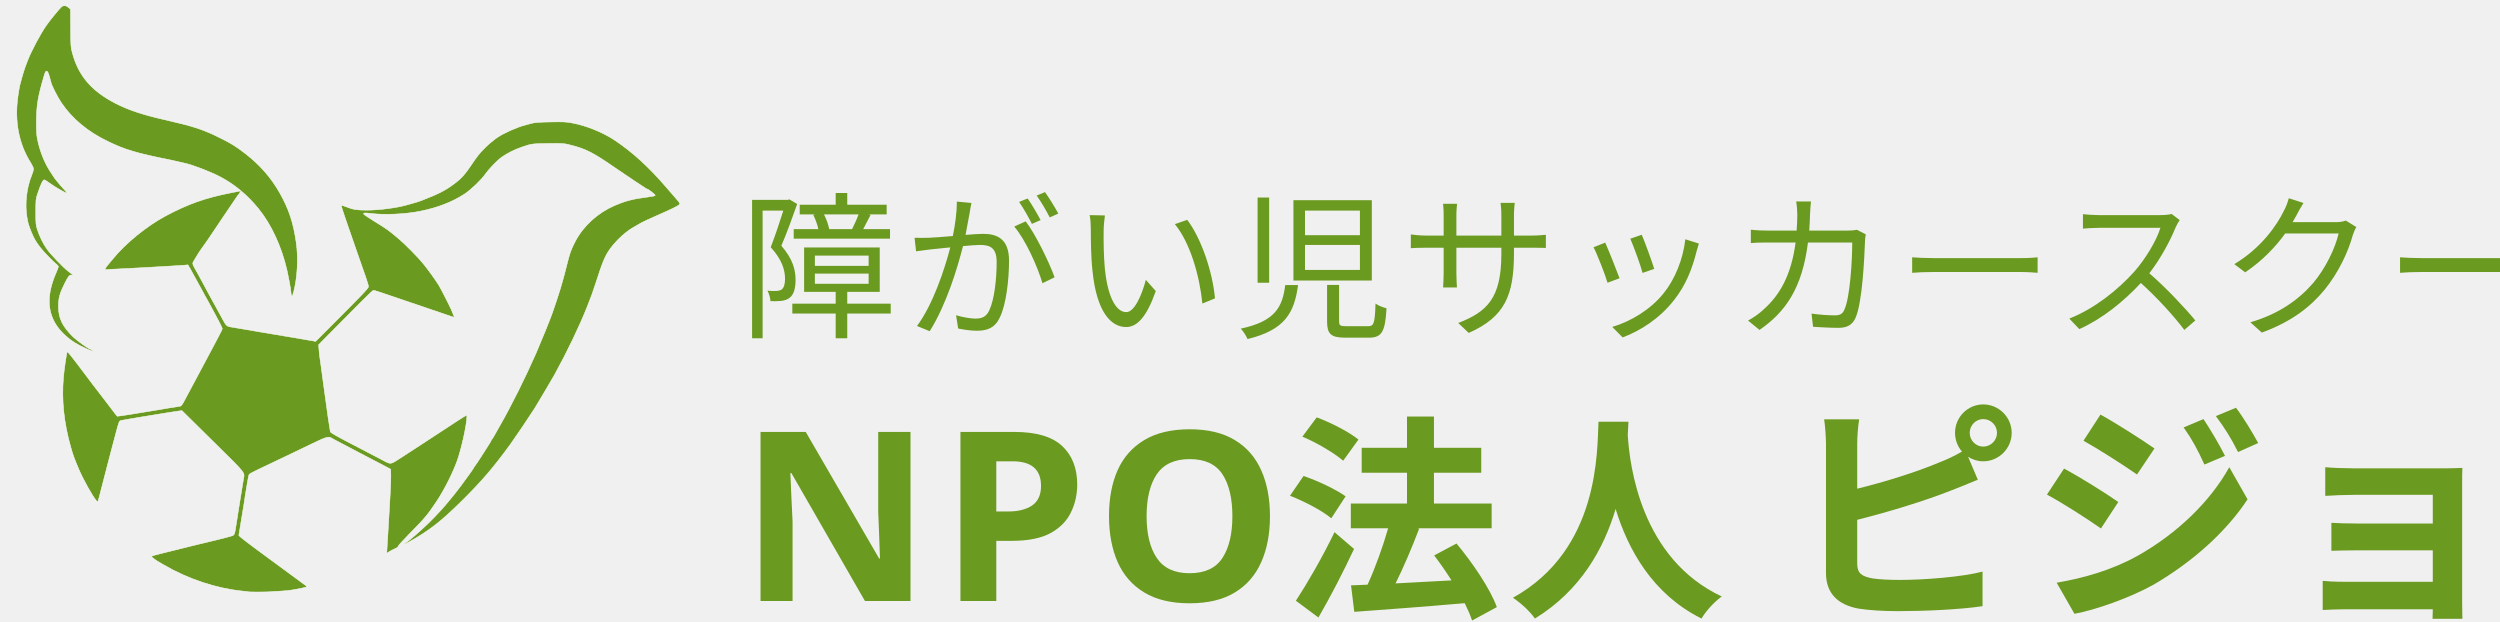
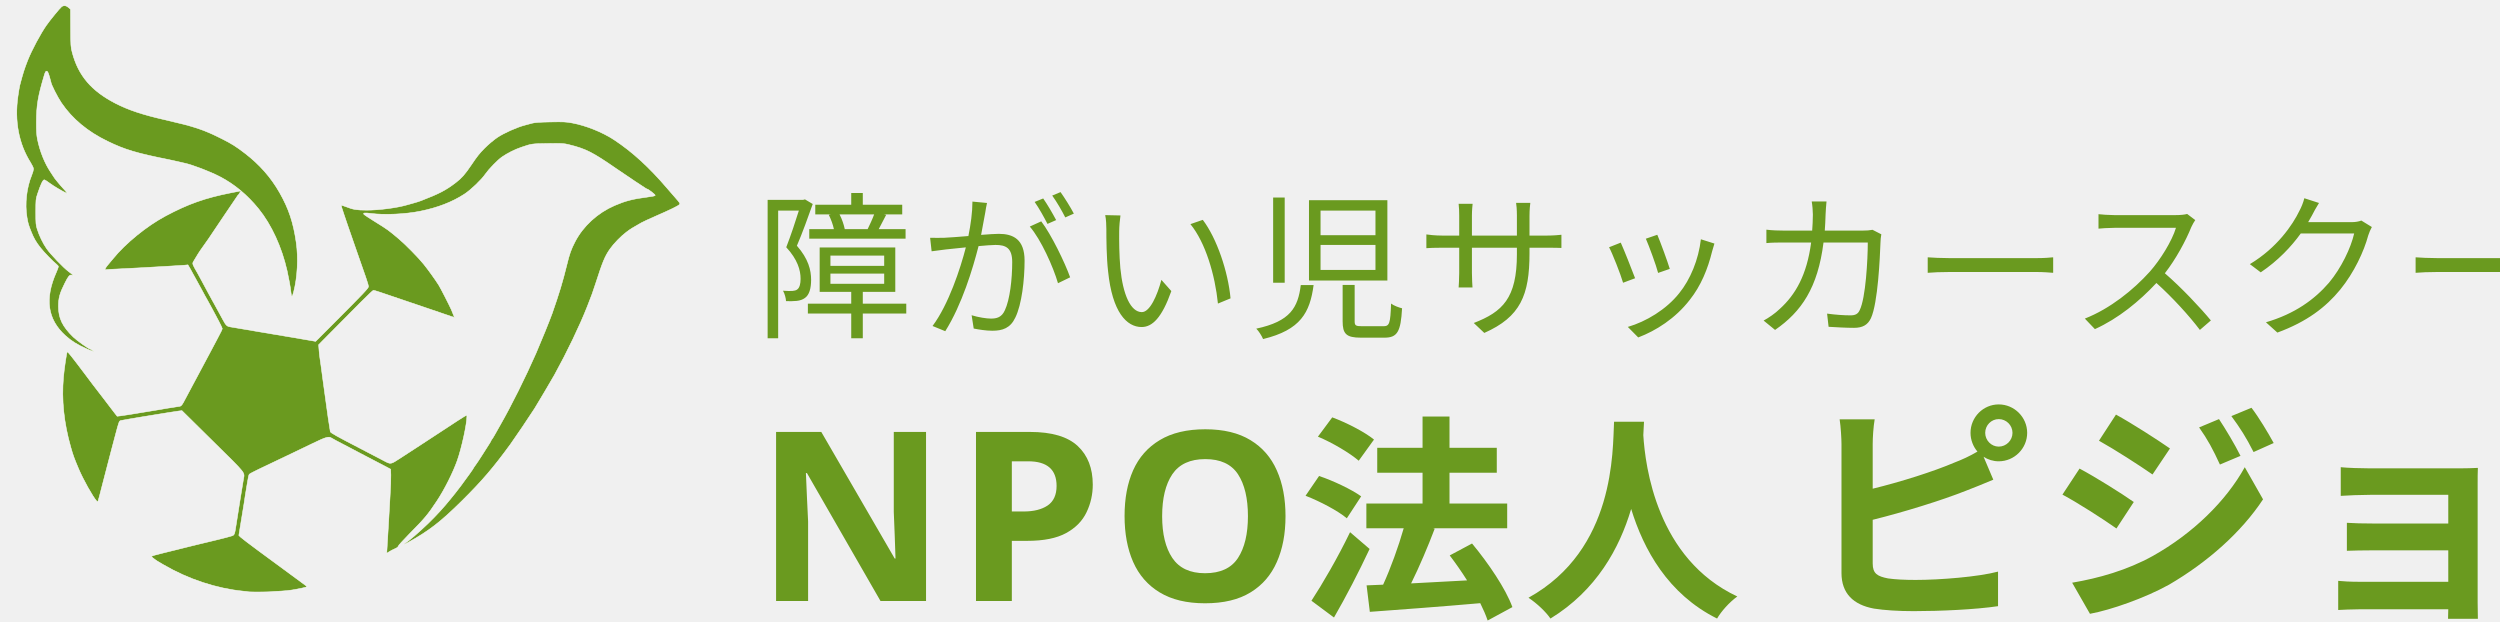
<svg xmlns="http://www.w3.org/2000/svg" width="85.13mm" height="21.153mm" viewBox="0 0 89.386 22.211" version="1.1" id="svg5">
  <defs id="defs2">
    <clipPath id="clip0">
      <rect x="479" y="163" width="650" height="125" id="rect28" />
    </clipPath>
    <clipPath id="clip1">
      <rect x="479" y="163" width="113" height="99" id="rect31" />
    </clipPath>
    <clipPath id="clip2">
      <rect x="479" y="163" width="113" height="99" id="rect34" />
    </clipPath>
    <clipPath id="clip3">
      <rect x="479" y="163" width="113" height="99" id="rect37" />
    </clipPath>
    <clipPath id="clip1-5">
      <rect x="479" y="163" width="113" height="99" id="rect31-2" />
    </clipPath>
    <clipPath id="clip2-4">
      <rect x="479" y="163" width="113" height="99" id="rect34-8" />
    </clipPath>
    <clipPath id="clip3-4">
      <rect x="479" y="163" width="113" height="99" id="rect37-1" />
    </clipPath>
  </defs>
  <g id="layer1" transform="translate(-4.089187,-4.933255)">
    <g clip-path="url(#clip0)" transform="matrix(0.2645833,0,0,0.2645833,-126.9772,-43.15604)" id="g62">
      <g id="g34964">
        <g id="g39807">
          <g id="g76311" transform="translate(2.227386,0.7424621)">
            <g clip-path="url(#clip1)" id="g50" transform="matrix(0.8011016,0,0,0.8011016,110.9094,51.08747)">
              <g clip-path="url(#clip2)" id="g48" transform="matrix(1.004624,0,0,1.004624,-2.219106,-0.7542132)">
                <g clip-path="url(#clip3)" id="g46" transform="matrix(1,0,0,0.9999972,-1.3264852e-4,5.7453792e-4)">
                  <path d="M 80.081,-8.584 C 75.582,-9.03 70.888,-10.595 66.762,-13.025 c -1.129,-0.665 -1.236,-0.731 -1.296,-0.796 -0.028,-0.031 -0.204,-0.163 -0.39,-0.293 -0.186,-0.13 -0.317,-0.271 -0.29,-0.314 0.051,-0.083 0.804,-0.305 1.976,-0.582 0.399,-0.094 1.052,-0.257 1.451,-0.362 0.399,-0.105 1.052,-0.268 1.451,-0.363 0.399,-0.095 1.052,-0.259 1.451,-0.365 0.399,-0.106 1.145,-0.289 1.658,-0.408 0.513,-0.118 1.189,-0.282 1.503,-0.363 0.314,-0.082 0.99,-0.247 1.503,-0.367 0.513,-0.12 1.143,-0.28 1.399,-0.355 0.257,-0.075 0.663,-0.19 0.904,-0.256 0.493,-0.134 0.535,-0.226 0.751,-1.667 0.177,-1.181 0.401,-2.607 0.633,-4.043 0.116,-0.713 0.275,-1.692 0.353,-2.177 0.079,-0.485 0.193,-1.19 0.254,-1.567 0.214,-1.323 0.671,-0.74 -5.061,-6.447 l -5.172,-5.149 -0.503,0.059 c -0.277,0.033 -1.016,0.145 -1.643,0.251 -0.627,0.105 -1.63,0.27 -2.229,0.365 -0.599,0.095 -1.601,0.26 -2.228,0.366 -0.627,0.106 -1.607,0.271 -2.177,0.367 -0.57,0.096 -1.172,0.205 -1.337,0.242 -0.344,0.077 -0.338,0.064 -0.99,2.548 -0.225,0.855 -0.531,2.021 -0.681,2.591 -0.409,1.552 -0.903,3.47 -1.549,6.012 -0.721,2.837 -0.641,2.617 -0.863,2.374 -0.629,-0.689 -2.256,-3.62 -3.009,-5.421 -0.761,-1.821 -0.911,-2.237 -1.292,-3.587 -1.167,-4.136 -1.563,-7.976 -1.22,-11.837 0.129,-1.452 0.518,-4.08 0.623,-4.202 0.036,-0.042 0.34,0.284 0.676,0.726 0.336,0.441 0.81,1.059 1.054,1.372 0.244,0.314 0.821,1.083 1.282,1.71 0.461,0.627 0.998,1.35 1.194,1.607 0.196,0.257 0.928,1.215 1.627,2.131 0.699,0.915 1.365,1.795 1.479,1.954 0.114,0.16 0.387,0.519 0.607,0.8 l 0.399,0.51 0.534,-0.061 c 0.293,-0.034 0.907,-0.125 1.363,-0.203 1.101,-0.188 3.061,-0.512 4.405,-0.727 0.599,-0.096 1.555,-0.26 2.125,-0.364 0.57,-0.104 1.301,-0.219 1.625,-0.255 0.682,-0.076 0.61,0.007 1.535,-1.763 0.358,-0.684 0.813,-1.547 1.013,-1.918 0.2,-0.371 0.595,-1.117 0.879,-1.658 0.284,-0.542 0.691,-1.311 0.905,-1.71 0.214,-0.399 0.67,-1.262 1.014,-1.917 0.343,-0.656 0.871,-1.659 1.172,-2.228 0.754,-1.426 0.926,-1.784 0.926,-1.927 0,-0.111 -1.022,-2.123 -1.68,-3.308 -0.143,-0.257 -0.459,-0.84 -0.703,-1.296 -0.244,-0.456 -0.478,-0.876 -0.519,-0.933 -0.041,-0.057 -0.278,-0.5 -0.526,-0.985 -0.248,-0.485 -0.675,-1.27 -0.947,-1.744 -0.273,-0.475 -0.496,-0.886 -0.496,-0.915 0,-0.028 -0.191,-0.379 -0.425,-0.78 l -0.425,-0.728 -0.533,0.058 c -0.293,0.032 -1.513,0.109 -2.71,0.171 -1.197,0.062 -3.226,0.18 -4.509,0.261 -1.283,0.081 -3.079,0.174 -3.991,0.208 -0.912,0.033 -1.765,0.083 -1.896,0.11 -0.229,0.048 -0.232,0.039 -0.086,-0.239 0.083,-0.158 0.238,-0.381 0.344,-0.495 0.106,-0.114 0.511,-0.604 0.899,-1.088 2.079,-2.595 5.645,-5.521 8.777,-7.202 3.784,-2.031 6.58,-3.027 10.926,-3.891 0.853,-0.17 1.565,-0.308 1.581,-0.308 0.017,0 -0.588,0.91 -1.344,2.022 -0.756,1.112 -1.421,2.103 -1.478,2.203 -0.058,0.099 -0.407,0.624 -0.777,1.165 -0.369,0.542 -0.719,1.066 -0.776,1.165 -0.207,0.356 -1.83,2.729 -2.074,3.033 -0.236,0.294 -1.17,1.779 -1.461,2.324 -0.111,0.208 -0.108,0.312 0.018,0.614 0.083,0.2 0.192,0.414 0.24,0.475 0.049,0.061 0.288,0.485 0.532,0.941 0.244,0.456 0.582,1.086 0.752,1.399 0.17,0.314 0.542,1.013 0.827,1.555 0.285,0.542 0.601,1.125 0.7,1.296 0.1,0.171 0.38,0.683 0.623,1.137 0.243,0.454 0.521,0.969 0.619,1.143 0.098,0.174 0.376,0.689 0.616,1.143 0.531,1 0.685,1.144 1.323,1.234 0.273,0.038 0.846,0.134 1.274,0.213 0.737,0.136 2.118,0.373 4.198,0.719 0.513,0.085 1.492,0.251 2.177,0.369 0.684,0.117 1.641,0.28 2.125,0.36 1.221,0.204 3.383,0.577 3.912,0.675 l 0.439,0.082 3.039,-3.071 c 5.007,-5.06 5.768,-5.871 5.771,-6.151 0.002,-0.217 -0.54,-1.837 -2.127,-6.352 -0.739,-2.101 -1.318,-3.785 -1.391,-4.043 -0.048,-0.171 -0.31,-0.952 -0.582,-1.735 -0.273,-0.784 -0.468,-1.452 -0.434,-1.484 0.032,-0.033 0.355,0.058 0.718,0.202 1.255,0.5 1.803,0.594 3.507,0.599 2.025,0.007 5.099,-0.399 6.738,-0.89 0.257,-0.077 0.77,-0.223 1.14,-0.324 0.371,-0.101 0.884,-0.266 1.14,-0.366 3.061,-1.19 4.122,-1.745 5.805,-3.038 0.995,-0.764 1.552,-1.404 2.628,-3.018 0.94,-1.41 1.318,-1.889 2.203,-2.791 0.578,-0.59 1.549,-1.414 2.113,-1.793 1.094,-0.736 3.182,-1.679 4.509,-2.036 0.343,-0.092 0.903,-0.244 1.244,-0.338 0.466,-0.128 1.238,-0.183 3.075,-0.218 2.187,-0.042 2.58,-0.023 3.628,0.172 2.319,0.435 5.037,1.537 6.995,2.837 2.99,1.986 5.857,4.627 8.795,8.102 0.285,0.337 0.904,1.055 1.374,1.595 0.804,0.923 0.846,0.993 0.687,1.169 -0.212,0.234 -1.526,0.881 -3.926,1.934 -1.027,0.45 -2.106,0.954 -2.399,1.119 -1.435,0.81 -1.803,1.042 -2.499,1.571 -0.919,0.7 -2.097,1.921 -2.724,2.824 -0.862,1.242 -1.21,2.088 -2.435,5.908 -0.465,1.452 -0.576,1.761 -1.365,3.783 -1.248,3.2 -3.335,7.588 -5.45,11.454 -0.384,0.703 -2.87,4.94 -3.313,5.649 -0.734,1.172 -3.33,5.048 -4.037,6.026 -2.838,3.927 -4.717,6.136 -8.06,9.474 -3.548,3.543 -5.5,5.064 -8.999,7.013 -0.356,0.198 -0.647,0.318 -0.647,0.265 0,-0.053 0.105,-0.145 0.233,-0.205 0.414,-0.194 2.269,-1.797 3.743,-3.237 1.426,-1.392 2.664,-2.759 3.853,-4.254 0.34,-0.428 0.665,-0.834 0.722,-0.903 0.231,-0.28 0.341,-0.424 0.894,-1.17 1.009,-1.362 2.164,-2.998 2.164,-3.066 0,-0.036 0.131,-0.236 0.291,-0.443 0.16,-0.208 0.656,-0.961 1.103,-1.673 0.447,-0.713 0.969,-1.54 1.16,-1.838 0.191,-0.298 0.348,-0.575 0.348,-0.614 0,-0.039 0.063,-0.145 0.142,-0.235 0.077,-0.09 0.28,-0.42 0.452,-0.734 0.171,-0.314 0.589,-1.06 0.929,-1.658 1.824,-3.212 4.169,-7.957 5.943,-12.026 0.733,-1.681 2.339,-5.669 2.691,-6.684 1.162,-3.35 1.761,-5.345 2.425,-8.086 0.47,-1.941 0.717,-2.645 1.379,-3.938 1.361,-2.654 3.746,-4.856 6.614,-6.109 1.733,-0.756 3.085,-1.109 5.339,-1.393 1.013,-0.128 1.399,-0.214 1.399,-0.315 0,-0.129 -1.142,-1.023 -1.326,-1.039 -0.045,-0.004 -0.209,-0.093 -0.363,-0.198 -0.154,-0.105 -0.91,-0.607 -1.68,-1.114 -0.769,-0.507 -2.168,-1.46 -3.109,-2.117 -3.97,-2.771 -5.079,-3.337 -7.912,-4.037 -0.842,-0.208 -1.123,-0.223 -3.473,-0.191 -2.694,0.037 -2.691,0.037 -4.423,0.634 -1.12,0.387 -2.241,0.953 -3.213,1.621 -0.713,0.491 -2.221,2.056 -2.788,2.892 -0.641,0.947 -2.416,2.656 -3.483,3.355 -2.049,1.342 -4.456,2.28 -7.359,2.871 -2.485,0.506 -6.008,0.667 -8.189,0.374 -1.12,-0.15 -1.434,-0.095 -1.135,0.199 0.083,0.082 0.85,0.587 1.706,1.123 2.271,1.423 2.301,1.445 4.089,2.97 1.113,0.949 3.217,3.11 4.095,4.205 0.736,0.918 1.861,2.493 2.513,3.52 0.272,0.428 1.767,3.369 2.111,4.151 0.169,0.385 0.508,1.296 0.482,1.296 -0.013,0 -0.771,-0.26 -1.683,-0.577 -0.911,-0.318 -2.264,-0.782 -3.004,-1.033 -0.741,-0.251 -2.374,-0.809 -3.628,-1.241 -4.206,-1.448 -4.992,-1.709 -5.154,-1.709 -0.133,0 -2.743,2.612 -8.306,8.311 l -0.813,0.833 0.073,0.947 c 0.04,0.521 0.113,1.167 0.162,1.436 0.05,0.269 0.139,0.898 0.198,1.399 0.06,0.501 0.176,1.377 0.257,1.947 0.082,0.57 0.225,1.619 0.318,2.332 0.363,2.778 0.866,6.281 0.939,6.541 0.053,0.187 1.177,0.82 4.811,2.711 1.697,0.883 2.719,1.421 4.019,2.117 1.272,0.681 1.164,0.697 2.85,-0.413 0.64,-0.421 1.794,-1.177 2.564,-1.68 0.769,-0.502 2.891,-1.902 4.716,-3.11 3.985,-2.639 3.782,-2.523 3.782,-2.183 0,1.281 -0.882,5.349 -1.61,7.418 -0.709,2.019 -2.149,4.899 -3.394,6.789 -1.527,2.32 -1.959,2.839 -4.635,5.574 -0.997,1.02 -1.814,1.932 -1.814,2.027 0,0.111 -0.202,0.261 -0.564,0.417 -0.311,0.134 -0.728,0.354 -0.928,0.49 -0.199,0.136 -0.374,0.234 -0.391,0.218 -0.015,-0.016 0.038,-0.982 0.119,-2.148 0.081,-1.166 0.174,-2.749 0.208,-3.519 0.034,-0.77 0.133,-2.542 0.22,-3.939 0.086,-1.397 0.143,-2.975 0.125,-3.507 l -0.033,-0.968 -0.739,-0.397 c -0.406,-0.218 -1.432,-0.757 -2.28,-1.198 -0.848,-0.441 -1.798,-0.941 -2.112,-1.113 -0.314,-0.172 -0.967,-0.52 -1.451,-0.774 -2.514,-1.32 -3.075,-1.62 -3.262,-1.749 -0.452,-0.311 -0.917,-0.178 -3.088,0.883 -1.154,0.563 -2.657,1.292 -3.341,1.621 -0.684,0.328 -1.909,0.917 -2.721,1.308 -0.813,0.391 -2.142,1.031 -2.955,1.421 -0.812,0.39 -1.532,0.775 -1.599,0.856 -0.067,0.081 -0.197,0.659 -0.289,1.286 -0.091,0.627 -0.188,1.211 -0.215,1.299 -0.027,0.088 -0.091,0.484 -0.144,0.881 -0.09,0.681 -0.242,1.649 -0.577,3.675 -0.08,0.485 -0.226,1.385 -0.325,2.001 l -0.179,1.12 0.303,0.295 c 0.167,0.162 1.451,1.151 2.856,2.196 4.503,3.353 7.992,5.942 8.108,6.016 0.203,0.13 0.007,0.194 -1.524,0.499 -1.223,0.243 -1.982,0.322 -3.977,0.409 -2.877,0.126 -3.276,0.122 -5.004,-0.049 z" stroke="#ffffff" stroke-width="0.081" fill="#6a9a1f" transform="matrix(1.00839,0,0,1,437.264,270.039)" id="path42" />
                  <path d="m 54.042,-49.248 c -1.661,-0.742 -2.6,-1.332 -3.635,-2.28 -2.953,-2.707 -3.439,-6.157 -1.49,-10.589 0.197,-0.447 0.357,-0.881 0.357,-0.965 0,-0.084 -0.151,-0.268 -0.337,-0.41 -0.507,-0.388 -2.072,-2.014 -2.637,-2.74 -0.748,-0.962 -1.108,-1.579 -1.512,-2.59 -0.511,-1.28 -0.581,-1.518 -0.752,-2.573 -0.366,-2.258 -0.065,-4.938 0.792,-7.04 0.165,-0.404 0.299,-0.869 0.3,-1.035 2e-4,-0.179 -0.198,-0.618 -0.492,-1.088 -1.972,-3.155 -2.691,-6.969 -2.1,-11.133 0.112,-0.787 0.248,-1.603 0.302,-1.814 0.521,-2.017 0.768,-2.806 1.32,-4.218 0.666,-1.704 2.124,-4.455 3.131,-5.908 0.593,-0.855 2.289,-2.938 2.531,-3.108 0.349,-0.244 0.759,-0.192 1.134,0.142 l 0.336,0.3 0.015,3.147 c 0.014,2.999 0.027,3.193 0.274,4.131 1.018,3.874 3.19,6.441 7.215,8.528 2.119,1.099 4.456,1.885 8.102,2.726 5.102,1.176 6.502,1.646 9.64,3.237 1.584,0.803 2.312,1.265 3.772,2.394 2.458,1.9 4.341,4.05 5.785,6.607 1.532,2.71 2.294,5.012 2.776,8.382 0.377,2.632 0.21,5.871 -0.429,8.324 -0.246,0.944 -0.353,0.949 -0.451,0.021 -0.088,-0.84 -0.344,-2.282 -0.634,-3.577 -0.894,-3.985 -2.606,-7.738 -4.744,-10.401 -1.876,-2.335 -4.024,-4.135 -6.455,-5.408 -1.638,-0.857 -4.63,-2.012 -5.892,-2.273 -0.228,-0.047 -0.694,-0.156 -1.036,-0.241 -0.342,-0.086 -1.018,-0.235 -1.503,-0.333 -5.474,-1.106 -7.348,-1.671 -10.271,-3.098 -3.319,-1.62 -5.868,-3.758 -7.675,-6.439 -0.665,-0.988 -1.748,-3.154 -1.748,-3.496 0,-0.057 -0.119,-0.493 -0.265,-0.972 -0.207,-0.68 -0.307,-0.87 -0.456,-0.87 -0.146,0 -0.239,0.165 -0.398,0.7 -1.051,3.553 -1.294,5.019 -1.306,7.851 -0.006,1.504 0.036,2.19 0.178,2.902 0.397,1.99 1.219,4.056 2.18,5.482 0.265,0.392 0.482,0.733 0.482,0.757 0,0.082 1.181,1.535 1.651,2.032 0.478,0.504 0.73,0.857 0.562,0.786 -0.597,-0.253 -2.156,-1.178 -2.792,-1.658 -0.444,-0.335 -0.864,-0.609 -0.933,-0.609 -0.249,0 -0.604,0.746 -1.158,2.436 -0.257,0.784 -0.272,0.944 -0.274,2.954 -0.002,1.946 0.018,2.191 0.242,2.902 0.355,1.131 0.95,2.37 1.58,3.288 0.644,0.939 2.764,3.163 3.662,3.842 0.857,0.648 0.864,0.656 0.514,0.586 -0.373,-0.075 -0.553,0.136 -1.163,1.363 -0.852,1.714 -1.063,2.491 -1.06,3.91 0.004,1.977 0.684,3.384 2.483,5.135 0.563,0.548 2.546,1.984 2.74,1.984 0.031,0 0.209,0.093 0.396,0.207 0.551,0.336 0.096,0.235 -0.853,-0.189 z" stroke="#ffffff" stroke-width="0.081" fill="#6a9a1f" transform="matrix(1.00839,0,0,1,437.264,270.039)" id="path44" />
                </g>
              </g>
            </g>
-             <text fill="#6a9a1f" font-family="'Yu Gothic UI Light', 'Yu Gothic UI Light_MSFontService', sans-serif" font-weight="300" font-size="24px" id="text60" x="593.039" y="225.02" style="letter-spacing:-1px">
-               <tspan x="593.039" y="225.02" style="font-style:normal;font-variant:normal;font-weight:normal;font-stretch:normal;font-size:21.333px;font-family:'Yu Gothic UI';-inkscape-font-specification:'Yu Gothic UI Bold';letter-spacing:1px;word-spacing:0px" id="tspan391858">障がい児サッカースクール</tspan>
-               <tspan id="tspan253757" x="593.039" y="262.226" style="font-style:normal;font-variant:normal;font-weight:bold;font-stretch:normal;font-size:32px;font-family:'Yu Gothic UI';-inkscape-font-specification:'Yu Gothic UI Bold';letter-spacing:1px">NPO<tspan style="font-size:29.333px" id="tspan68525">法人</tspan> ピジョン</tspan>
+             <text fill="#6a9a1f" font-family="'Yu Gothic UI Light', 'Yu Gothic UI Light_MSFontService', sans-serif" font-weight="300" font-size="24px" id="text60" x="595.139" y="225.02" style="letter-spacing:-1px">
+               <tspan x="595.139" y="225.02" style="font-style:normal;font-variant:normal;font-weight:normal;font-stretch:normal;font-size:21.333px;font-family:'Yu Gothic UI';-inkscape-font-specification:'Yu Gothic UI Bold';letter-spacing:1px;word-spacing:0px" id="tspan391858">障がい児サッカースクール</tspan>
+               <tspan id="tspan253757" x="595.139" y="262.226" style="font-style:normal;font-variant:normal;font-weight:bold;font-stretch:normal;font-size:32px;font-family:'Yu Gothic UI';-inkscape-font-specification:'Yu Gothic UI Bold';letter-spacing:1px">NPO<tspan style="font-size:29.333px" id="tspan68525">法人</tspan> ピジョン</tspan>
            </text>
            <text xml:space="preserve" style="font-weight:bold;font-size:40px;line-height:1.25;font-family:'Malgun Gothic';-inkscape-font-specification:'Malgun Gothic Bold';letter-spacing:0px" x="892.763" y="256.708" id="text340989">
              <tspan id="tspan340987" x="892.763" y="256.708" />
            </text>
          </g>
        </g>
      </g>
      <rect style="opacity:0;fill:#ffffff;stroke:#000000;stroke-width:1.104;stroke-opacity:1" id="rect19314" width="386.935" height="26.495" x="608.524" y="233.762" />
    </g>
  </g>
</svg>
